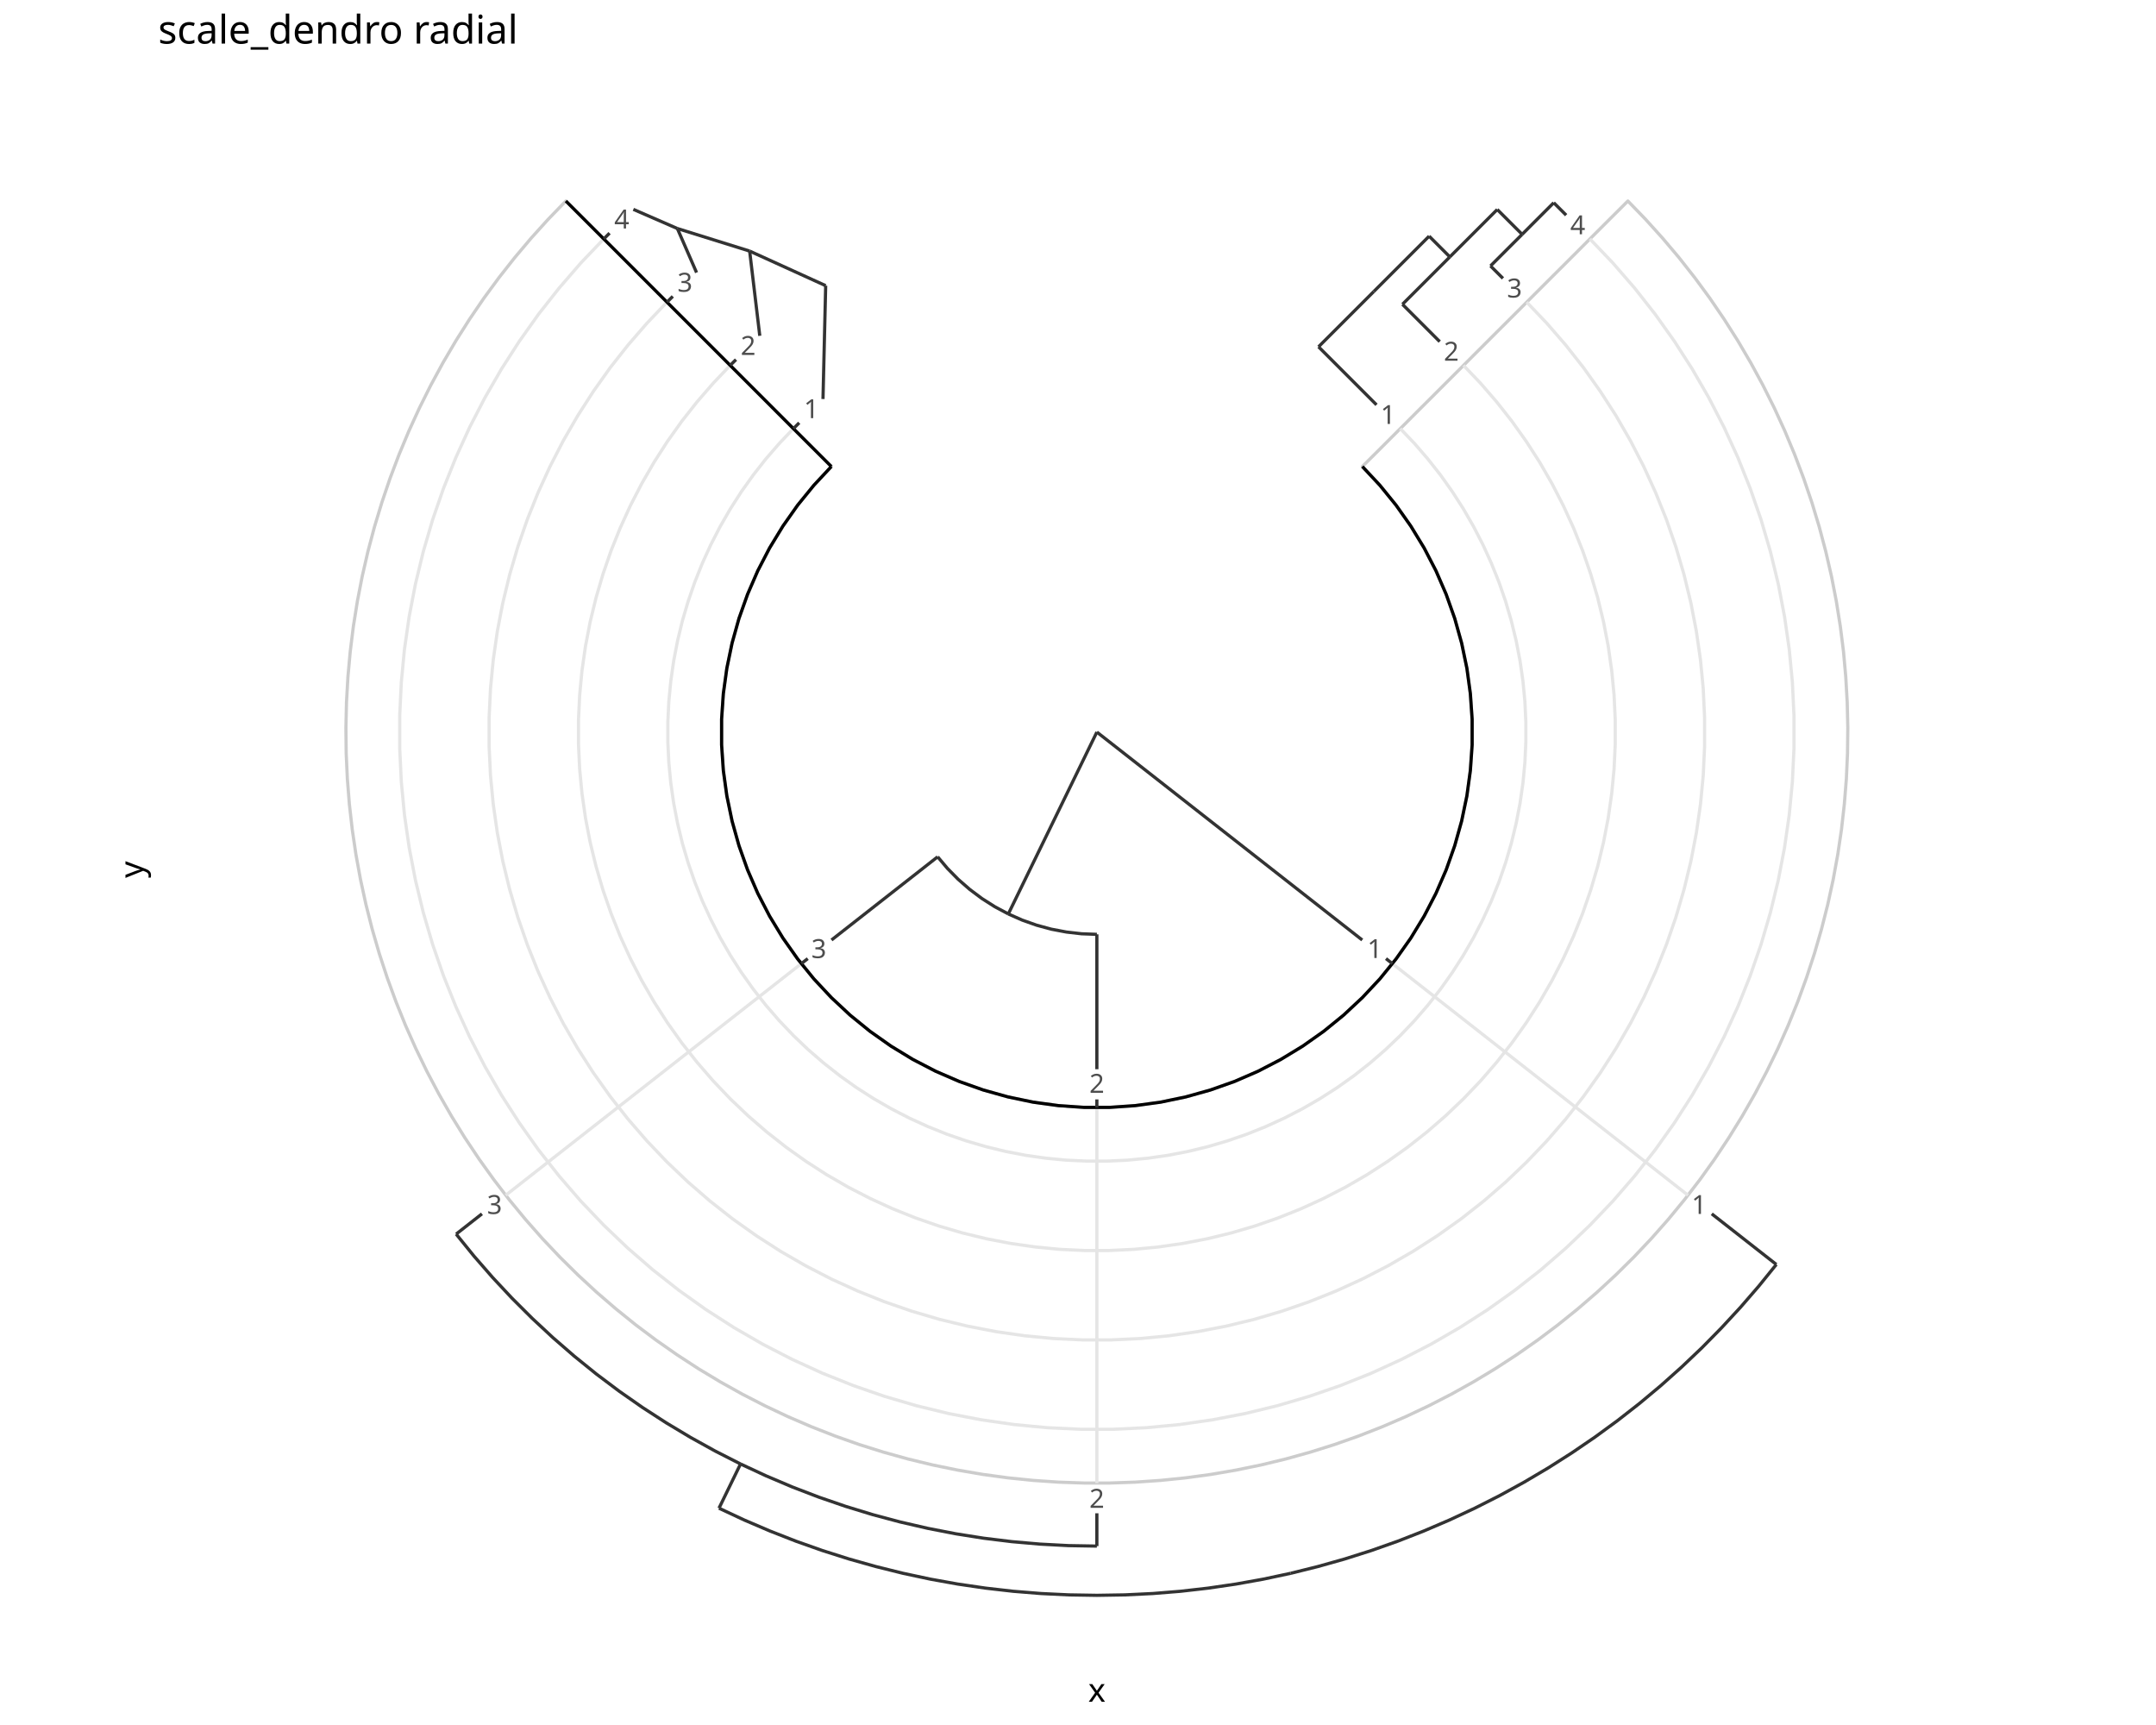
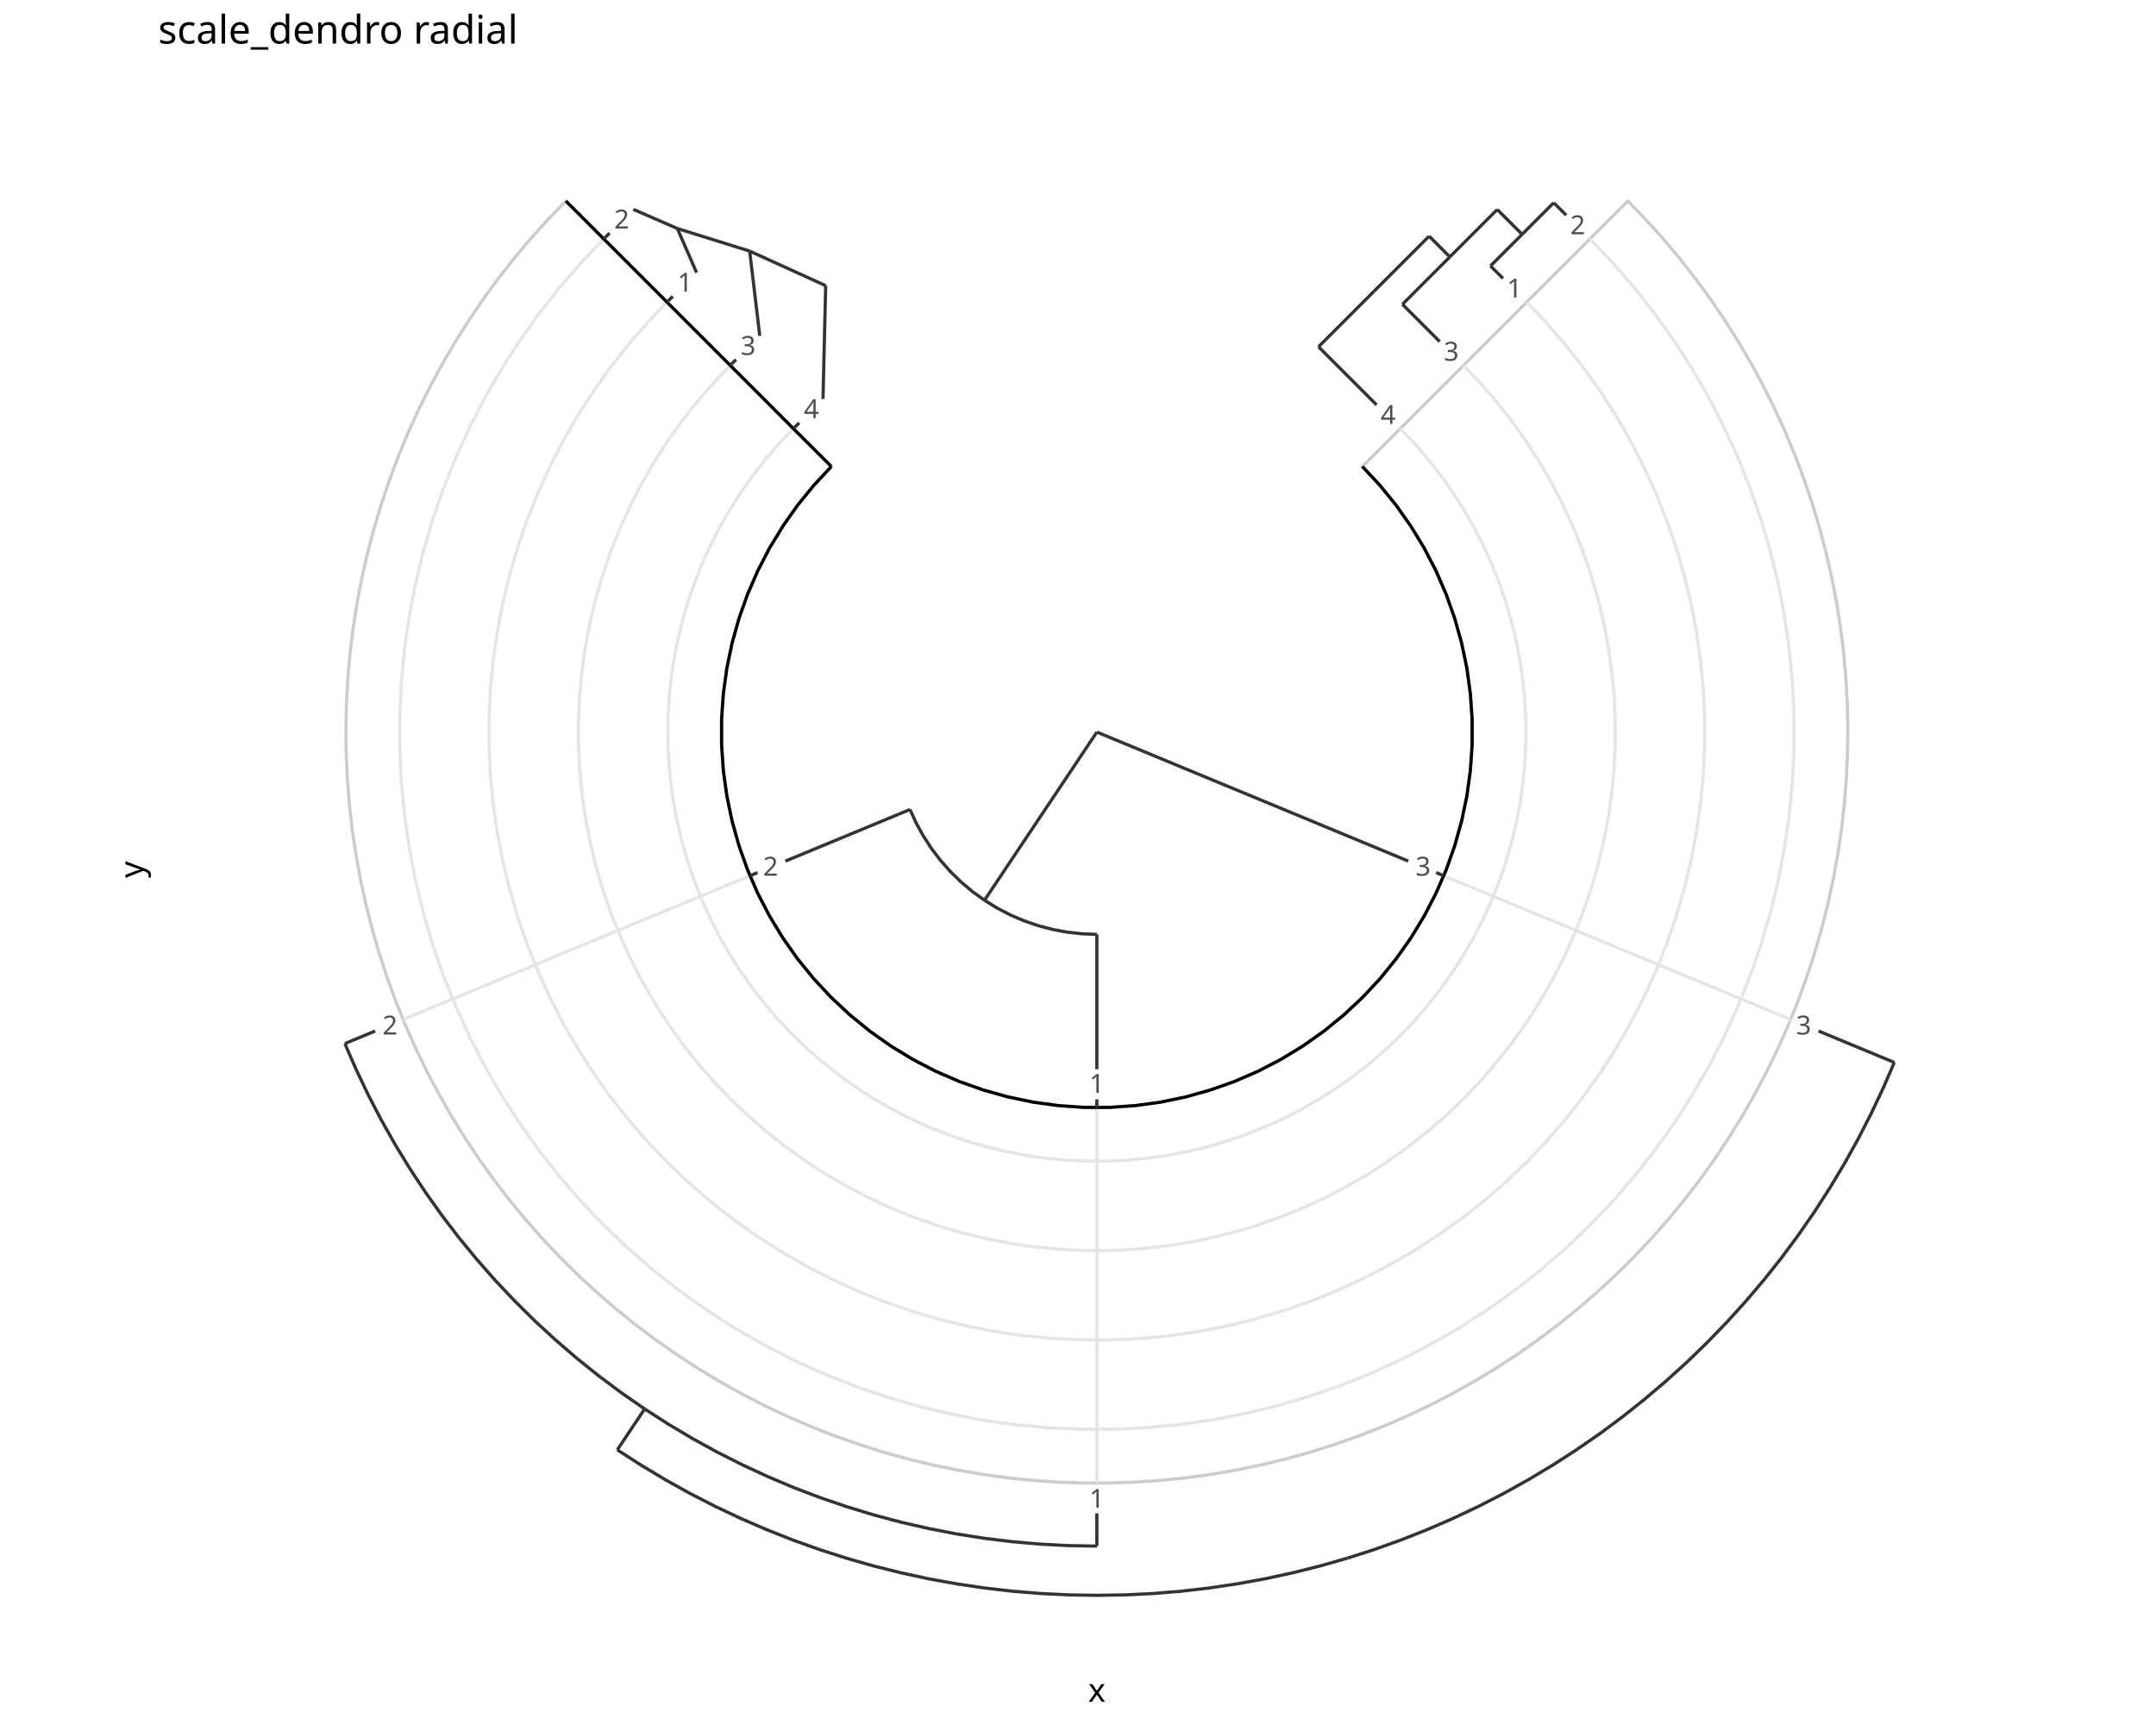
<svg xmlns="http://www.w3.org/2000/svg" class="svglite" data-engine-version="2.0" width="720.00pt" height="576.00pt" viewBox="0 0 720.00 576.00">
  <defs>
    <style type="text/css">
    .svglite line, .svglite polyline, .svglite polygon, .svglite path, .svglite rect, .svglite circle {
      fill: none;
      stroke: #000000;
      stroke-linecap: round;
      stroke-linejoin: round;
      stroke-miterlimit: 10.00;
    }
  </style>
  </defs>
  <rect width="100%" height="100%" style="stroke: none; fill: #FFFFFF;" />
  <defs>
    <clipPath id="cpMC4wMHw3MjAuMDB8MC4wMHw1NzYuMDA=">
      <rect x="0.00" y="0.00" width="720.00" height="576.00" />
    </clipPath>
  </defs>
  <g clip-path="url(#cpMC4wMHw3MjAuMDB8MC4wMHw1NzYuMDA=)">
</g>
  <defs>
    <clipPath id="cpMzQuNzR8Njg1LjI2fDAuMDB8NTc2LjAw">
      <rect x="34.74" y="0.00" width="650.51" height="576.00" />
    </clipPath>
  </defs>
  <g clip-path="url(#cpMzQuNzR8Njg1LjI2fDAuMDB8NTc2LjAw)">
    <rect x="34.74" y="0.00" width="650.51" height="576.00" style="stroke-width: 1.07; stroke: #FFFFFF; fill: #FFFFFF;" />
  </g>
  <g clip-path="url(#cpMC4wMHw3MjAuMDB8MC4wMHw1NzYuMDA=)">
    <polygon points="188.97,67.12 195.30,73.45 201.63,79.78 207.97,86.12 214.30,92.45 220.63,98.78 226.97,105.12 233.30,111.45 239.63,117.78 245.97,124.12 252.30,130.45 258.63,136.78 264.96,143.12 271.30,149.45 277.63,155.78 271.79,162.04 266.38,168.68 261.45,175.68 257.00,182.99 253.06,190.59 249.65,198.45 246.78,206.51 244.47,214.76 242.73,223.14 241.56,231.62 240.98,240.17 240.98,248.73 241.56,257.27 242.73,265.75 244.47,274.14 246.78,282.38 249.65,290.45 253.06,298.30 257.00,305.90 261.45,313.22 266.38,320.21 271.79,326.86 277.63,333.11 283.89,338.96 290.53,344.36 297.53,349.30 304.84,353.75 312.44,357.69 320.30,361.10 328.36,363.96 336.61,366.27 344.99,368.02 353.47,369.18 362.02,369.77 370.58,369.77 379.12,369.18 387.60,368.02 395.99,366.27 404.23,363.96 412.30,361.10 420.15,357.69 427.75,353.75 435.07,349.30 442.06,344.36 448.70,338.96 454.96,333.11 460.81,326.86 466.21,320.21 471.15,313.22 475.60,305.90 479.54,298.30 482.95,290.45 485.81,282.38 488.12,274.14 489.87,265.75 491.03,257.27 491.62,248.73 491.62,240.17 491.03,231.62 489.87,223.14 488.12,214.76 485.81,206.51 482.95,198.45 479.54,190.59 475.60,182.99 471.15,175.68 466.21,168.68 460.81,162.04 454.96,155.78 461.30,149.45 467.63,143.12 473.96,136.78 480.30,130.45 486.63,124.12 492.96,117.78 499.29,111.45 505.63,105.12 511.96,98.78 518.29,92.45 524.63,86.12 530.96,79.78 537.29,73.45 543.63,67.12 549.54,73.23 555.23,79.54 560.72,86.04 565.97,92.72 571.00,99.57 575.79,106.60 580.35,113.78 584.65,121.11 588.71,128.58 592.51,136.18 596.05,143.91 599.32,151.76 602.33,159.71 605.07,167.76 607.53,175.90 609.71,184.11 611.62,192.40 613.24,200.74 614.58,209.14 615.64,217.58 616.40,226.04 616.88,234.53 617.08,243.03 616.98,251.53 616.60,260.02 615.92,268.50 614.97,276.95 613.72,285.36 612.19,293.72 610.38,302.03 608.29,310.27 605.92,318.43 603.27,326.51 600.36,334.50 597.17,342.38 593.72,350.15 590.00,357.80 586.03,365.31 581.81,372.69 577.34,379.92 572.63,387.00 567.68,393.91 562.49,400.65 557.09,407.21 551.46,413.58 545.62,419.76 539.57,425.74 533.33,431.51 526.89,437.06 520.27,442.40 513.47,447.50 506.51,452.37 499.38,457.01 492.10,461.40 484.67,465.54 477.11,469.42 469.42,473.05 461.61,476.41 453.70,479.51 445.68,482.34 437.57,484.89 429.38,487.17 421.11,489.17 412.79,490.88 404.41,492.32 395.98,493.47 387.53,494.33 379.04,494.91 370.55,495.20 362.05,495.20 353.55,494.91 345.07,494.33 336.61,493.47 328.19,492.32 319.81,490.88 311.48,489.17 303.22,487.17 295.03,484.89 286.92,482.34 278.90,479.51 270.98,476.41 263.17,473.05 255.48,469.42 247.92,465.54 240.50,461.40 233.21,457.01 226.09,452.37 219.12,447.50 212.32,442.40 205.70,437.06 199.26,431.51 193.02,425.74 186.97,419.76 181.13,413.58 175.51,407.21 170.10,400.65 164.92,393.91 159.97,387.00 155.25,379.92 150.78,372.69 146.56,365.31 142.59,357.80 138.88,350.15 135.42,342.38 132.24,334.50 129.32,326.51 126.67,318.43 124.30,310.27 122.21,302.03 120.40,293.72 118.87,285.36 117.63,276.95 116.67,268.50 116.00,260.02 115.61,251.53 115.52,243.03 115.71,234.53 116.19,226.04 116.96,217.58 118.01,209.14 119.35,200.74 120.97,192.40 122.88,184.11 125.06,175.90 127.53,167.76 130.26,159.71 133.27,151.76 136.55,143.91 140.09,136.18 143.89,128.58 147.94,121.11 152.25,113.78 156.80,106.60 161.59,99.57 166.62,92.72 171.88,86.04 177.36,79.54 183.06,73.23 " style="stroke-width: 1.07; stroke: #CCCCCC; fill: none;" />
-     <polyline points="267.59,321.78 168.88,399.11 " style="stroke-width: 1.07; stroke: #E5E5E5; stroke-linecap: butt;" />
-     <polyline points="465.00,321.78 563.71,399.11 " style="stroke-width: 1.07; stroke: #E5E5E5; stroke-linecap: butt;" />
+     <polyline points="482.14,292.43 597.99,340.42 " style="stroke-width: 1.07; stroke: #E5E5E5; stroke-linecap: butt;" />
    <polyline points="366.30,369.84 366.30,495.23 " style="stroke-width: 1.07; stroke: #E5E5E5; stroke-linecap: butt;" />
-     <polyline points="530.96,79.78 538.61,87.80 545.87,96.18 552.72,104.89 559.15,113.92 565.14,123.25 570.68,132.84 575.76,142.70 580.37,152.78 584.48,163.07 588.11,173.54 591.23,184.18 593.85,194.95 595.94,205.83 597.52,216.80 598.57,227.83 599.10,238.91 599.10,249.99 598.57,261.06 597.52,272.09 595.94,283.06 593.85,293.95 591.23,304.72 588.11,315.35 584.48,325.83 580.37,336.12 575.76,346.20 570.68,356.05 565.14,365.65 559.15,374.97 552.72,384.00 545.87,392.71 538.61,401.09 530.96,409.11 522.94,416.76 514.56,424.02 505.85,430.87 496.82,437.30 487.50,443.29 477.90,448.83 468.05,453.91 457.97,458.52 447.68,462.64 437.20,466.26 426.57,469.38 415.80,472.00 404.91,474.09 393.94,475.67 382.91,476.72 371.84,477.25 360.75,477.25 349.68,476.72 338.65,475.67 327.68,474.09 316.80,472.00 306.03,469.38 295.39,466.26 284.92,462.64 274.63,458.52 264.55,453.91 254.69,448.83 245.10,443.29 235.77,437.30 226.74,430.87 218.03,424.02 209.65,416.76 201.63,409.11 193.98,401.09 186.73,392.71 179.87,384.00 173.45,374.97 167.45,365.65 161.91,356.05 156.83,346.20 152.23,336.12 148.11,325.83 144.48,315.35 141.36,304.72 138.75,293.95 136.65,283.06 135.07,272.09 134.02,261.06 133.49,249.99 133.49,238.91 134.02,227.83 135.07,216.80 136.65,205.83 138.75,194.95 141.36,184.18 144.48,173.54 148.11,163.07 152.23,152.78 156.83,142.70 161.91,132.84 167.45,123.25 173.45,113.92 179.87,104.89 186.73,96.18 193.98,87.80 201.63,79.78 " style="stroke-width: 1.07; stroke: #E5E5E5; stroke-linecap: butt;" />
-     <polyline points="509.85,100.89 516.52,107.89 522.85,115.19 528.82,122.78 534.42,130.66 539.65,138.78 544.48,147.15 548.91,155.74 552.92,164.53 556.51,173.50 559.67,182.63 562.39,191.90 564.67,201.29 566.50,210.78 567.88,220.35 568.80,229.96 569.25,239.62 569.25,249.28 568.80,258.93 567.88,268.55 566.50,278.11 564.67,287.60 562.39,296.99 559.67,306.26 556.51,315.39 552.92,324.36 548.91,333.15 544.48,341.74 539.65,350.11 534.42,358.24 528.82,366.11 522.85,373.71 516.52,381.01 509.85,388.00 502.86,394.67 495.55,401.00 487.96,406.97 480.09,412.57 471.96,417.80 463.59,422.63 455.00,427.06 446.21,431.07 437.24,434.66 428.11,437.82 418.84,440.55 409.45,442.82 399.96,444.65 390.40,446.03 380.78,446.95 371.13,447.41 361.47,447.41 351.81,446.95 342.19,446.03 332.63,444.65 323.14,442.82 313.75,440.55 304.48,437.82 295.35,434.66 286.38,431.07 277.59,427.06 269.00,422.63 260.63,417.80 252.51,412.57 244.63,406.97 237.04,401.00 229.74,394.67 222.74,388.00 216.08,381.01 209.75,373.71 203.77,366.11 198.17,358.24 192.95,350.11 188.11,341.74 183.69,333.15 179.67,324.36 176.08,315.39 172.92,306.26 170.20,296.99 167.92,287.60 166.09,278.11 164.72,268.55 163.80,258.93 163.34,249.28 163.34,239.62 163.80,229.96 164.72,220.35 166.09,210.78 167.92,201.29 170.20,191.90 172.92,182.63 176.08,173.50 179.67,164.53 183.69,155.74 188.11,147.15 192.95,138.78 198.17,130.66 203.77,122.78 209.75,115.19 216.08,107.89 222.74,100.89 " style="stroke-width: 1.07; stroke: #E5E5E5; stroke-linecap: butt;" />
+     <polyline points="250.45,292.43 134.60,340.42 " style="stroke-width: 1.07; stroke: #E5E5E5; stroke-linecap: butt;" />
    <polyline points="467.63,143.12 472.34,148.05 476.80,153.21 481.02,158.57 484.97,164.12 488.66,169.86 492.07,175.77 495.20,181.83 498.03,188.04 500.57,194.37 502.80,200.81 504.72,207.36 506.33,213.99 507.62,220.68 508.59,227.43 509.24,234.22 509.56,241.04 509.56,247.86 509.24,254.67 508.59,261.46 507.62,268.21 506.33,274.91 504.72,281.54 502.80,288.08 500.57,294.53 498.03,300.86 495.20,307.06 492.07,313.13 488.66,319.03 484.97,324.77 481.02,330.33 476.80,335.69 472.34,340.84 467.63,345.78 462.69,350.49 457.54,354.95 452.18,359.17 446.62,363.13 440.88,366.81 434.98,370.22 428.91,373.35 422.71,376.18 416.38,378.72 409.93,380.95 403.39,382.87 396.76,384.48 390.06,385.77 383.31,386.74 376.52,387.39 369.71,387.71 362.89,387.71 356.07,387.39 349.28,386.74 342.53,385.77 335.84,384.48 329.21,382.87 322.66,380.95 316.22,378.72 309.88,376.18 303.68,373.35 297.62,370.22 291.71,366.81 285.97,363.13 280.42,359.17 275.06,354.95 269.90,350.49 264.96,345.78 260.26,340.84 255.79,335.69 251.58,330.33 247.62,324.77 243.93,319.03 240.52,313.13 237.40,307.06 234.56,300.86 232.03,294.53 229.80,288.08 227.87,281.54 226.27,274.91 224.98,268.21 224.01,261.46 223.36,254.67 223.03,247.86 223.03,241.04 223.36,234.22 224.01,227.43 224.98,220.68 226.27,213.99 227.87,207.36 229.80,200.81 232.03,194.37 234.56,188.04 237.40,181.83 240.52,175.77 243.93,169.86 247.62,164.12 251.58,158.57 255.79,153.21 260.26,148.05 264.96,143.12 " style="stroke-width: 1.07; stroke: #E5E5E5; stroke-linecap: butt;" />
    <polyline points="488.74,122.00 494.43,127.97 499.82,134.20 504.92,140.68 509.70,147.39 514.16,154.32 518.28,161.46 522.05,168.79 525.48,176.28 528.54,183.93 531.23,191.72 533.56,199.63 535.50,207.64 537.06,215.73 538.23,223.89 539.02,232.09 539.41,240.33 539.41,248.57 539.02,256.80 538.23,265.00 537.06,273.16 535.50,281.26 533.56,289.26 531.23,297.17 528.54,304.96 525.48,312.61 522.05,320.11 518.28,327.43 514.16,334.57 509.70,341.50 504.92,348.22 499.82,354.70 494.43,360.93 488.74,366.89 482.77,372.58 476.55,377.97 470.07,383.07 463.35,387.85 456.42,392.31 449.28,396.43 441.96,400.20 434.46,403.63 426.81,406.69 419.02,409.39 411.11,411.71 403.10,413.65 395.01,415.21 386.85,416.38 378.65,417.17 370.42,417.56 362.18,417.56 353.94,417.17 345.74,416.38 337.58,415.21 329.49,413.65 321.48,411.71 313.57,409.39 305.78,406.69 298.13,403.63 290.64,400.20 283.31,396.43 276.17,392.31 269.24,387.85 262.53,383.07 256.05,377.97 249.82,372.58 243.85,366.89 238.17,360.93 232.77,354.70 227.67,348.22 222.89,341.50 218.44,334.57 214.32,327.43 210.54,320.11 207.12,312.61 204.05,304.96 201.36,297.17 199.04,289.26 197.09,281.26 195.53,273.16 194.36,265.00 193.58,256.80 193.19,248.57 193.19,240.33 193.58,232.09 194.36,223.89 195.53,215.73 197.09,207.64 199.04,199.63 201.36,191.72 204.05,183.93 207.12,176.28 210.54,168.79 214.32,161.46 218.44,154.32 222.89,147.39 227.67,140.68 232.77,134.20 238.17,127.97 243.85,122.00 " style="stroke-width: 1.07; stroke: #E5E5E5; stroke-linecap: butt;" />
-     <text x="167.68" y="405.36" text-anchor="end" style="font-size: 8.80px; fill: #4D4D4D; font-family: sans;" textLength="4.89px" lengthAdjust="spacingAndGlyphs">3</text>
-     <text x="564.91" y="405.36" style="font-size: 8.80px; fill: #4D4D4D; font-family: sans;" textLength="4.89px" lengthAdjust="spacingAndGlyphs">1</text>
-     <text x="366.30" y="503.48" text-anchor="middle" style="font-size: 8.80px; fill: #4D4D4D; font-family: sans;" textLength="4.89px" lengthAdjust="spacingAndGlyphs">2</text>
-     <polyline points="431.05,525.34 440.10,523.09 449.08,520.56 457.97,517.74 466.77,514.63 475.46,511.23 484.03,507.56 492.49,503.61 500.81,499.40 508.99,494.91 517.02,490.16 524.89,485.15 532.59,479.90 540.13,474.39 547.48,468.65 554.64,462.67 561.60,456.46 568.36,450.03 574.90,443.38 581.23,436.53 587.34,429.47 593.21,422.22 " style="stroke-width: 1.07; stroke: #333333; stroke-linecap: butt;" />
-     <polyline points="593.21,422.22 571.64,405.32 " style="stroke-width: 1.07; stroke: #333333; stroke-linecap: butt;" />
-     <polyline points="431.05,525.34 421.92,527.29 412.74,528.94 403.51,530.29 394.24,531.35 384.94,532.10 375.62,532.55 366.30,532.70 356.97,532.55 347.65,532.10 338.35,531.35 329.08,530.29 319.85,528.94 310.67,527.29 301.55,525.34 292.49,523.09 283.51,520.56 274.62,517.74 265.83,514.63 257.14,511.23 248.56,507.56 240.11,503.61 " style="stroke-width: 1.07; stroke: #333333; stroke-linecap: butt;" />
-     <polyline points="240.11,503.61 247.30,488.84 " style="stroke-width: 1.07; stroke: #333333; stroke-linecap: butt;" />
-     <polyline points="247.30,488.84 255.89,492.83 264.62,496.53 273.46,499.92 282.42,503.00 291.48,505.77 300.63,508.21 309.87,510.34 319.17,512.15 328.52,513.63 337.93,514.78 347.36,515.60 356.82,516.10 366.30,516.26 " style="stroke-width: 1.07; stroke: #333333; stroke-linecap: butt;" />
+     <polyline points="509.85,100.89 516.52,107.89 522.85,115.19 528.82,122.78 534.42,130.66 539.65,138.78 544.48,147.15 548.91,155.74 552.92,164.53 556.51,173.50 559.67,182.63 562.39,191.90 564.67,201.29 566.50,210.78 567.88,220.35 568.80,229.96 569.25,239.62 569.25,249.28 568.80,258.93 567.88,268.55 566.50,278.11 564.67,287.60 562.39,296.99 559.67,306.26 556.51,315.39 552.92,324.36 548.91,333.15 544.48,341.74 539.65,350.11 534.42,358.24 528.82,366.11 522.85,373.71 516.52,381.01 509.85,388.00 502.86,394.67 495.55,401.00 487.96,406.97 480.09,412.57 471.96,417.80 463.59,422.63 455.00,427.06 446.21,431.07 437.24,434.66 428.11,437.82 418.84,440.55 409.45,442.82 399.96,444.65 390.40,446.03 380.78,446.95 371.13,447.41 361.47,447.41 351.81,446.95 342.19,446.03 332.63,444.65 323.14,442.82 313.75,440.55 304.48,437.82 295.35,434.66 286.38,431.07 277.59,427.06 269.00,422.63 260.63,417.80 252.51,412.57 244.63,406.97 237.04,401.00 229.74,394.67 222.74,388.00 216.08,381.01 209.75,373.71 203.77,366.11 198.17,358.24 192.95,350.11 188.11,341.74 183.69,333.15 179.67,324.36 176.08,315.39 172.92,306.26 170.20,296.99 167.92,287.60 166.09,278.11 164.72,268.55 163.80,258.93 163.34,249.28 163.34,239.62 163.80,229.96 164.72,220.35 166.09,210.78 167.92,201.29 170.20,191.90 172.92,182.63 176.08,173.50 179.67,164.53 183.69,155.74 188.11,147.15 192.95,138.78 198.17,130.66 203.77,122.78 209.75,115.19 216.08,107.89 222.74,100.89 " style="stroke-width: 1.07; stroke: #E5E5E5; stroke-linecap: butt;" />
+     <polyline points="530.96,79.78 538.61,87.80 545.87,96.18 552.72,104.89 559.15,113.92 565.14,123.25 570.68,132.84 575.76,142.70 580.37,152.78 584.48,163.07 588.11,173.54 591.23,184.18 593.85,194.95 595.94,205.83 597.52,216.80 598.57,227.83 599.10,238.91 599.10,249.99 598.57,261.06 597.52,272.09 595.94,283.06 593.85,293.95 591.23,304.72 588.11,315.35 584.48,325.83 580.37,336.12 575.76,346.20 570.68,356.05 565.14,365.65 559.15,374.97 552.72,384.00 545.87,392.71 538.61,401.09 530.96,409.11 522.94,416.76 514.56,424.02 505.85,430.87 496.82,437.30 487.50,443.29 477.90,448.83 468.05,453.91 457.97,458.52 447.68,462.64 437.20,466.26 426.57,469.38 415.80,472.00 404.91,474.09 393.94,475.67 382.91,476.72 371.84,477.25 360.75,477.25 349.68,476.72 338.65,475.67 327.68,474.09 316.80,472.00 306.03,469.38 295.39,466.26 284.92,462.64 274.63,458.52 264.55,453.91 254.69,448.83 245.10,443.29 235.77,437.30 226.74,430.87 218.03,424.02 209.65,416.76 201.63,409.11 193.98,401.09 186.73,392.71 179.87,384.00 173.45,374.97 167.45,365.65 161.91,356.05 156.83,346.20 152.23,336.12 148.11,325.83 144.48,315.35 141.36,304.72 138.75,293.95 136.65,283.06 135.07,272.09 134.02,261.06 133.49,249.99 133.49,238.91 134.02,227.83 135.07,216.80 136.65,205.83 138.75,194.95 141.36,184.18 144.48,173.54 148.11,163.07 152.23,152.78 156.83,142.70 161.91,132.84 167.45,123.25 173.45,113.92 179.87,104.89 186.73,96.18 193.98,87.80 201.63,79.78 " style="stroke-width: 1.07; stroke: #E5E5E5; stroke-linecap: butt;" />
+     <text x="599.83" y="345.44" style="font-size: 8.80px; fill: #4D4D4D; font-family: sans;" textLength="4.89px" lengthAdjust="spacingAndGlyphs">3</text>
+     <text x="366.30" y="503.48" text-anchor="middle" style="font-size: 8.80px; fill: #4D4D4D; font-family: sans;" textLength="4.89px" lengthAdjust="spacingAndGlyphs">1</text>
+     <text x="132.76" y="345.44" text-anchor="end" style="font-size: 8.80px; fill: #4D4D4D; font-family: sans;" textLength="4.89px" lengthAdjust="spacingAndGlyphs">2</text>
+     <polyline points="449.97,520.29 458.95,517.41 467.83,514.23 476.61,510.76 485.26,507.01 493.79,502.98 502.18,498.67 510.42,494.08 518.52,489.23 526.44,484.12 534.20,478.76 541.78,473.14 549.16,467.27 556.36,461.17 563.35,454.83 570.12,448.27 576.68,441.50 583.02,434.51 589.12,427.31 594.99,419.93 600.60,412.35 605.97,404.59 611.08,396.67 615.93,388.58 620.52,380.33 624.83,371.94 628.86,363.41 632.61,354.76 " style="stroke-width: 1.07; stroke: #333333; stroke-linecap: butt;" />
+     <polyline points="632.61,354.76 607.30,344.27 " style="stroke-width: 1.07; stroke: #333333; stroke-linecap: butt;" />
+     <polyline points="449.97,520.29 440.90,522.88 431.75,525.17 422.53,527.16 413.25,528.85 403.92,530.24 394.55,531.32 385.15,532.09 375.73,532.55 366.30,532.70 356.87,532.55 347.44,532.09 338.04,531.32 328.67,530.24 319.34,528.85 310.06,527.16 300.84,525.17 291.69,522.88 282.62,520.29 273.64,517.41 264.76,514.23 255.99,510.76 247.33,507.01 238.80,502.98 230.41,498.67 222.17,494.08 214.08,489.23 206.15,484.12 " style="stroke-width: 1.07; stroke: #333333; stroke-linecap: butt;" />
+     <polyline points="206.15,484.12 215.28,470.46 " style="stroke-width: 1.07; stroke: #333333; stroke-linecap: butt;" />
+     <polyline points="215.28,470.46 223.20,475.55 231.30,480.37 239.55,484.90 247.96,489.15 256.50,493.10 265.18,496.76 273.99,500.11 282.90,503.15 291.91,505.89 301.01,508.31 310.19,510.41 319.44,512.20 328.74,513.66 338.09,514.80 347.47,515.61 356.88,516.10 366.30,516.26 " style="stroke-width: 1.07; stroke: #333333; stroke-linecap: butt;" />
    <polyline points="366.30,516.26 366.30,505.31 " style="stroke-width: 1.07; stroke: #333333; stroke-linecap: butt;" />
-     <polyline points="247.30,488.84 238.86,484.54 230.57,479.95 222.45,475.08 214.50,469.93 206.73,464.50 199.16,458.81 191.79,452.85 184.63,446.64 177.70,440.19 170.99,433.50 164.52,426.58 158.30,419.44 152.33,412.08 " style="stroke-width: 1.07; stroke: #333333; stroke-linecap: butt;" />
-     <polyline points="152.33,412.08 160.95,405.32 " style="stroke-width: 1.07; stroke: #333333; stroke-linecap: butt;" />
+     <polyline points="215.28,470.46 207.54,465.09 200.00,459.46 192.65,453.57 185.51,447.42 178.58,441.04 171.89,434.42 165.42,427.57 159.20,420.50 153.22,413.22 147.50,405.74 142.05,398.06 136.86,390.20 131.95,382.16 127.32,373.96 122.98,365.61 118.92,357.10 115.17,348.47 " style="stroke-width: 1.07; stroke: #333333; stroke-linecap: butt;" />
+     <polyline points="115.17,348.47 125.29,344.27 " style="stroke-width: 1.07; stroke: #333333; stroke-linecap: butt;" />
    <polyline points="454.96,155.78 460.81,162.04 466.21,168.68 471.15,175.68 475.60,182.99 479.54,190.59 482.95,198.45 485.81,206.51 488.12,214.76 489.87,223.14 491.03,231.62 491.62,240.17 491.62,248.73 491.03,257.27 489.87,265.75 488.12,274.14 485.81,282.38 482.95,290.45 479.54,298.30 475.60,305.90 471.15,313.22 466.21,320.21 460.81,326.86 454.96,333.11 448.70,338.96 442.06,344.36 435.07,349.30 427.75,353.75 420.15,357.69 412.30,361.10 404.23,363.96 395.99,366.27 387.60,368.02 379.12,369.18 370.58,369.77 362.02,369.77 353.47,369.18 344.99,368.02 336.61,366.27 328.36,363.96 320.30,361.10 312.44,357.69 304.84,353.75 297.53,349.30 290.53,344.36 283.89,338.96 277.63,333.11 271.79,326.86 266.38,320.21 261.45,313.22 257.00,305.90 253.06,298.30 249.65,290.45 246.78,282.38 244.47,274.14 242.73,265.75 241.56,257.27 240.98,248.73 240.98,240.17 241.56,231.62 242.73,223.14 244.47,214.76 246.78,206.51 249.65,198.45 253.06,190.59 257.00,182.99 261.45,175.68 266.38,168.68 271.79,162.04 277.63,155.78 " style="stroke-width: 1.07; stroke-linecap: butt;" />
-     <polyline points="269.75,320.09 267.59,321.78 " style="stroke-width: 1.07; stroke: #333333; stroke-linecap: butt;" />
-     <polyline points="462.85,320.09 465.00,321.78 " style="stroke-width: 1.07; stroke: #333333; stroke-linecap: butt;" />
+     <polyline points="479.61,291.38 482.14,292.43 " style="stroke-width: 1.07; stroke: #333333; stroke-linecap: butt;" />
    <polyline points="366.30,367.10 366.30,369.84 " style="stroke-width: 1.07; stroke: #333333; stroke-linecap: butt;" />
-     <text x="270.95" y="319.90" style="font-size: 8.80px; fill: #4D4D4D; font-family: sans;" textLength="4.89px" lengthAdjust="spacingAndGlyphs">3</text>
-     <text x="461.64" y="319.90" text-anchor="end" style="font-size: 8.80px; fill: #4D4D4D; font-family: sans;" textLength="4.89px" lengthAdjust="spacingAndGlyphs">1</text>
-     <text x="366.30" y="364.91" text-anchor="middle" style="font-size: 8.80px; fill: #4D4D4D; font-family: sans;" textLength="4.89px" lengthAdjust="spacingAndGlyphs">2</text>
-     <polyline points="366.30,244.45 366.30,244.45 366.30,244.45 366.30,244.45 366.30,244.45 366.30,244.45 366.30,244.45 366.30,244.45 366.30,244.45 366.30,244.45 " style="stroke-width: 1.07; stroke: #333333; stroke-linecap: butt;" />
-     <polyline points="366.30,244.45 454.92,313.88 " style="stroke-width: 1.07; stroke: #333333; stroke-linecap: butt;" />
-     <polyline points="366.30,244.45 366.30,244.45 366.30,244.45 366.30,244.45 366.30,244.45 366.30,244.45 366.30,244.45 366.30,244.45 366.30,244.45 366.30,244.45 " style="stroke-width: 1.07; stroke: #333333; stroke-linecap: butt;" />
-     <polyline points="366.30,244.45 336.73,305.18 " style="stroke-width: 1.07; stroke: #333333; stroke-linecap: butt;" />
-     <polyline points="336.73,305.18 341.39,307.24 346.20,308.94 351.12,310.27 356.13,311.22 361.20,311.80 366.30,311.99 " style="stroke-width: 1.07; stroke: #333333; stroke-linecap: butt;" />
+     <polyline points="252.98,291.38 250.45,292.43 " style="stroke-width: 1.07; stroke: #333333; stroke-linecap: butt;" />
+     <text x="477.77" y="292.41" text-anchor="end" style="font-size: 8.80px; fill: #4D4D4D; font-family: sans;" textLength="4.89px" lengthAdjust="spacingAndGlyphs">3</text>
+     <text x="366.30" y="364.91" text-anchor="middle" style="font-size: 8.80px; fill: #4D4D4D; font-family: sans;" textLength="4.89px" lengthAdjust="spacingAndGlyphs">1</text>
+     <text x="254.82" y="292.41" style="font-size: 8.80px; fill: #4D4D4D; font-family: sans;" textLength="4.89px" lengthAdjust="spacingAndGlyphs">2</text>
+     <polyline points="366.30,244.45 366.30,244.45 366.30,244.45 366.30,244.45 366.30,244.45 366.30,244.45 366.30,244.45 366.30,244.45 366.30,244.45 366.30,244.45 366.30,244.45 366.30,244.45 " style="stroke-width: 1.07; stroke: #333333; stroke-linecap: butt;" />
+     <polyline points="366.30,244.45 470.30,287.53 " style="stroke-width: 1.07; stroke: #333333; stroke-linecap: butt;" />
+     <polyline points="366.30,244.45 366.30,244.45 366.30,244.45 366.30,244.45 366.30,244.45 366.30,244.45 366.30,244.45 366.30,244.45 366.30,244.45 366.30,244.45 366.30,244.45 366.30,244.45 " style="stroke-width: 1.07; stroke: #333333; stroke-linecap: butt;" />
+     <polyline points="366.30,244.45 328.77,300.61 " style="stroke-width: 1.07; stroke: #333333; stroke-linecap: butt;" />
+     <polyline points="328.77,300.61 333.00,303.22 337.42,305.51 341.99,307.47 346.69,309.09 351.50,310.35 356.39,311.26 361.33,311.81 366.30,311.99 " style="stroke-width: 1.07; stroke: #333333; stroke-linecap: butt;" />
    <polyline points="366.30,311.99 366.30,357.02 " style="stroke-width: 1.07; stroke: #333333; stroke-linecap: butt;" />
-     <polyline points="336.73,305.18 332.23,302.77 327.93,300.04 323.84,296.98 320.00,293.63 316.42,290.00 313.13,286.10 " style="stroke-width: 1.07; stroke: #333333; stroke-linecap: butt;" />
-     <polyline points="313.13,286.10 277.68,313.88 " style="stroke-width: 1.07; stroke: #333333; stroke-linecap: butt;" />
-     <text x="529.41" y="78.23" text-anchor="end" style="font-size: 8.80px; fill: #4D4D4D; font-family: sans;" textLength="4.89px" lengthAdjust="spacingAndGlyphs">4</text>
-     <text x="508.30" y="99.34" text-anchor="end" style="font-size: 8.80px; fill: #4D4D4D; font-family: sans;" textLength="4.89px" lengthAdjust="spacingAndGlyphs">3</text>
-     <text x="466.08" y="141.57" text-anchor="end" style="font-size: 8.80px; fill: #4D4D4D; font-family: sans;" textLength="4.89px" lengthAdjust="spacingAndGlyphs">1</text>
-     <text x="487.19" y="120.45" text-anchor="end" style="font-size: 8.80px; fill: #4D4D4D; font-family: sans;" textLength="4.89px" lengthAdjust="spacingAndGlyphs">2</text>
+     <polyline points="328.77,300.61 324.74,297.70 320.94,294.50 317.38,291.02 314.08,287.30 311.07,283.34 308.36,279.17 305.96,274.82 303.89,270.30 " style="stroke-width: 1.07; stroke: #333333; stroke-linecap: butt;" />
+     <polyline points="303.89,270.30 262.29,287.53 " style="stroke-width: 1.07; stroke: #333333; stroke-linecap: butt;" />
+     <text x="466.08" y="141.57" text-anchor="end" style="font-size: 8.80px; fill: #4D4D4D; font-family: sans;" textLength="4.89px" lengthAdjust="spacingAndGlyphs">4</text>
+     <text x="487.19" y="120.45" text-anchor="end" style="font-size: 8.80px; fill: #4D4D4D; font-family: sans;" textLength="4.89px" lengthAdjust="spacingAndGlyphs">3</text>
+     <text x="508.30" y="99.34" text-anchor="end" style="font-size: 8.80px; fill: #4D4D4D; font-family: sans;" textLength="4.89px" lengthAdjust="spacingAndGlyphs">1</text>
+     <text x="529.41" y="78.23" text-anchor="end" style="font-size: 8.80px; fill: #4D4D4D; font-family: sans;" textLength="4.89px" lengthAdjust="spacingAndGlyphs">2</text>
    <polyline points="458.79,97.33 440.32,115.80 " style="stroke-width: 1.07; stroke: #333333; stroke-linecap: butt;" />
    <polyline points="440.32,115.80 459.69,135.18 " style="stroke-width: 1.07; stroke: #333333; stroke-linecap: butt;" />
    <polyline points="458.79,97.33 477.26,78.86 " style="stroke-width: 1.07; stroke: #333333; stroke-linecap: butt;" />
    <polyline points="477.26,78.86 484.18,85.78 " style="stroke-width: 1.07; stroke: #333333; stroke-linecap: butt;" />
    <polyline points="484.18,85.78 468.35,101.61 " style="stroke-width: 1.07; stroke: #333333; stroke-linecap: butt;" />
    <polyline points="468.35,101.61 480.80,114.07 " style="stroke-width: 1.07; stroke: #333333; stroke-linecap: butt;" />
    <polyline points="484.18,85.78 500.01,69.95 " style="stroke-width: 1.07; stroke: #333333; stroke-linecap: butt;" />
    <polyline points="500.01,69.95 508.32,78.25 " style="stroke-width: 1.07; stroke: #333333; stroke-linecap: butt;" />
    <polyline points="508.32,78.25 497.76,88.80 " style="stroke-width: 1.07; stroke: #333333; stroke-linecap: butt;" />
    <polyline points="497.76,88.80 501.91,92.95 " style="stroke-width: 1.07; stroke: #333333; stroke-linecap: butt;" />
    <polyline points="508.32,78.25 518.87,67.69 " style="stroke-width: 1.07; stroke: #333333; stroke-linecap: butt;" />
    <polyline points="518.87,67.69 523.02,71.84 " style="stroke-width: 1.07; stroke: #333333; stroke-linecap: butt;" />
    <polyline points="277.63,155.78 271.30,149.45 264.96,143.12 258.63,136.78 252.30,130.45 245.97,124.12 239.63,117.78 233.30,111.45 226.97,105.12 220.63,98.78 214.30,92.45 207.97,86.12 201.63,79.78 195.30,73.45 188.97,67.12 " style="stroke-width: 1.07; stroke-linecap: butt;" />
-     <polyline points="203.57,77.85 201.63,79.78 " style="stroke-width: 1.07; stroke: #333333; stroke-linecap: butt;" />
-     <polyline points="224.68,98.96 222.74,100.89 " style="stroke-width: 1.07; stroke: #333333; stroke-linecap: butt;" />
    <polyline points="266.90,141.18 264.96,143.12 " style="stroke-width: 1.07; stroke: #333333; stroke-linecap: butt;" />
    <polyline points="245.79,120.07 243.85,122.00 " style="stroke-width: 1.07; stroke: #333333; stroke-linecap: butt;" />
-     <text x="205.12" y="76.30" style="font-size: 8.80px; fill: #4D4D4D; font-family: sans;" textLength="4.89px" lengthAdjust="spacingAndGlyphs">4</text>
-     <text x="226.23" y="97.41" style="font-size: 8.80px; fill: #4D4D4D; font-family: sans;" textLength="4.89px" lengthAdjust="spacingAndGlyphs">3</text>
-     <text x="268.45" y="139.63" style="font-size: 8.80px; fill: #4D4D4D; font-family: sans;" textLength="4.89px" lengthAdjust="spacingAndGlyphs">1</text>
-     <text x="247.34" y="118.52" style="font-size: 8.80px; fill: #4D4D4D; font-family: sans;" textLength="4.89px" lengthAdjust="spacingAndGlyphs">2</text>
+     <polyline points="224.68,98.96 222.74,100.89 " style="stroke-width: 1.07; stroke: #333333; stroke-linecap: butt;" />
+     <polyline points="203.57,77.85 201.63,79.78 " style="stroke-width: 1.07; stroke: #333333; stroke-linecap: butt;" />
+     <text x="268.45" y="139.63" style="font-size: 8.80px; fill: #4D4D4D; font-family: sans;" textLength="4.89px" lengthAdjust="spacingAndGlyphs">4</text>
+     <text x="247.34" y="118.52" style="font-size: 8.80px; fill: #4D4D4D; font-family: sans;" textLength="4.89px" lengthAdjust="spacingAndGlyphs">3</text>
+     <text x="226.23" y="97.41" style="font-size: 8.80px; fill: #4D4D4D; font-family: sans;" textLength="4.89px" lengthAdjust="spacingAndGlyphs">1</text>
+     <text x="205.12" y="76.30" style="font-size: 8.80px; fill: #4D4D4D; font-family: sans;" textLength="4.89px" lengthAdjust="spacingAndGlyphs">2</text>
    <polyline points="275.74,95.39 274.84,133.24 " style="stroke-width: 1.07; stroke: #333333; stroke-linecap: butt;" />
    <polyline points="275.74,95.39 250.35,83.84 " style="stroke-width: 1.07; stroke: #333333; stroke-linecap: butt;" />
    <polyline points="250.35,83.84 253.73,112.13 " style="stroke-width: 1.07; stroke: #333333; stroke-linecap: butt;" />
    <polyline points="250.35,83.84 226.21,76.31 " style="stroke-width: 1.07; stroke: #333333; stroke-linecap: butt;" />
    <polyline points="226.21,76.31 232.62,91.02 " style="stroke-width: 1.07; stroke: #333333; stroke-linecap: butt;" />
    <polyline points="226.21,76.31 211.51,69.91 " style="stroke-width: 1.07; stroke: #333333; stroke-linecap: butt;" />
    <text x="366.30" y="568.24" text-anchor="middle" style="font-size: 11.00px; font-family: sans;" textLength="5.50px" lengthAdjust="spacingAndGlyphs">x</text>
    <text transform="translate(47.79,290.36) rotate(-90)" text-anchor="middle" style="font-size: 11.00px; font-family: sans;" textLength="5.50px" lengthAdjust="spacingAndGlyphs">y</text>
    <text x="52.82" y="14.56" style="font-size: 13.20px; font-family: sans;" textLength="115.22px" lengthAdjust="spacingAndGlyphs">scale_dendro radial</text>
  </g>
</svg>
